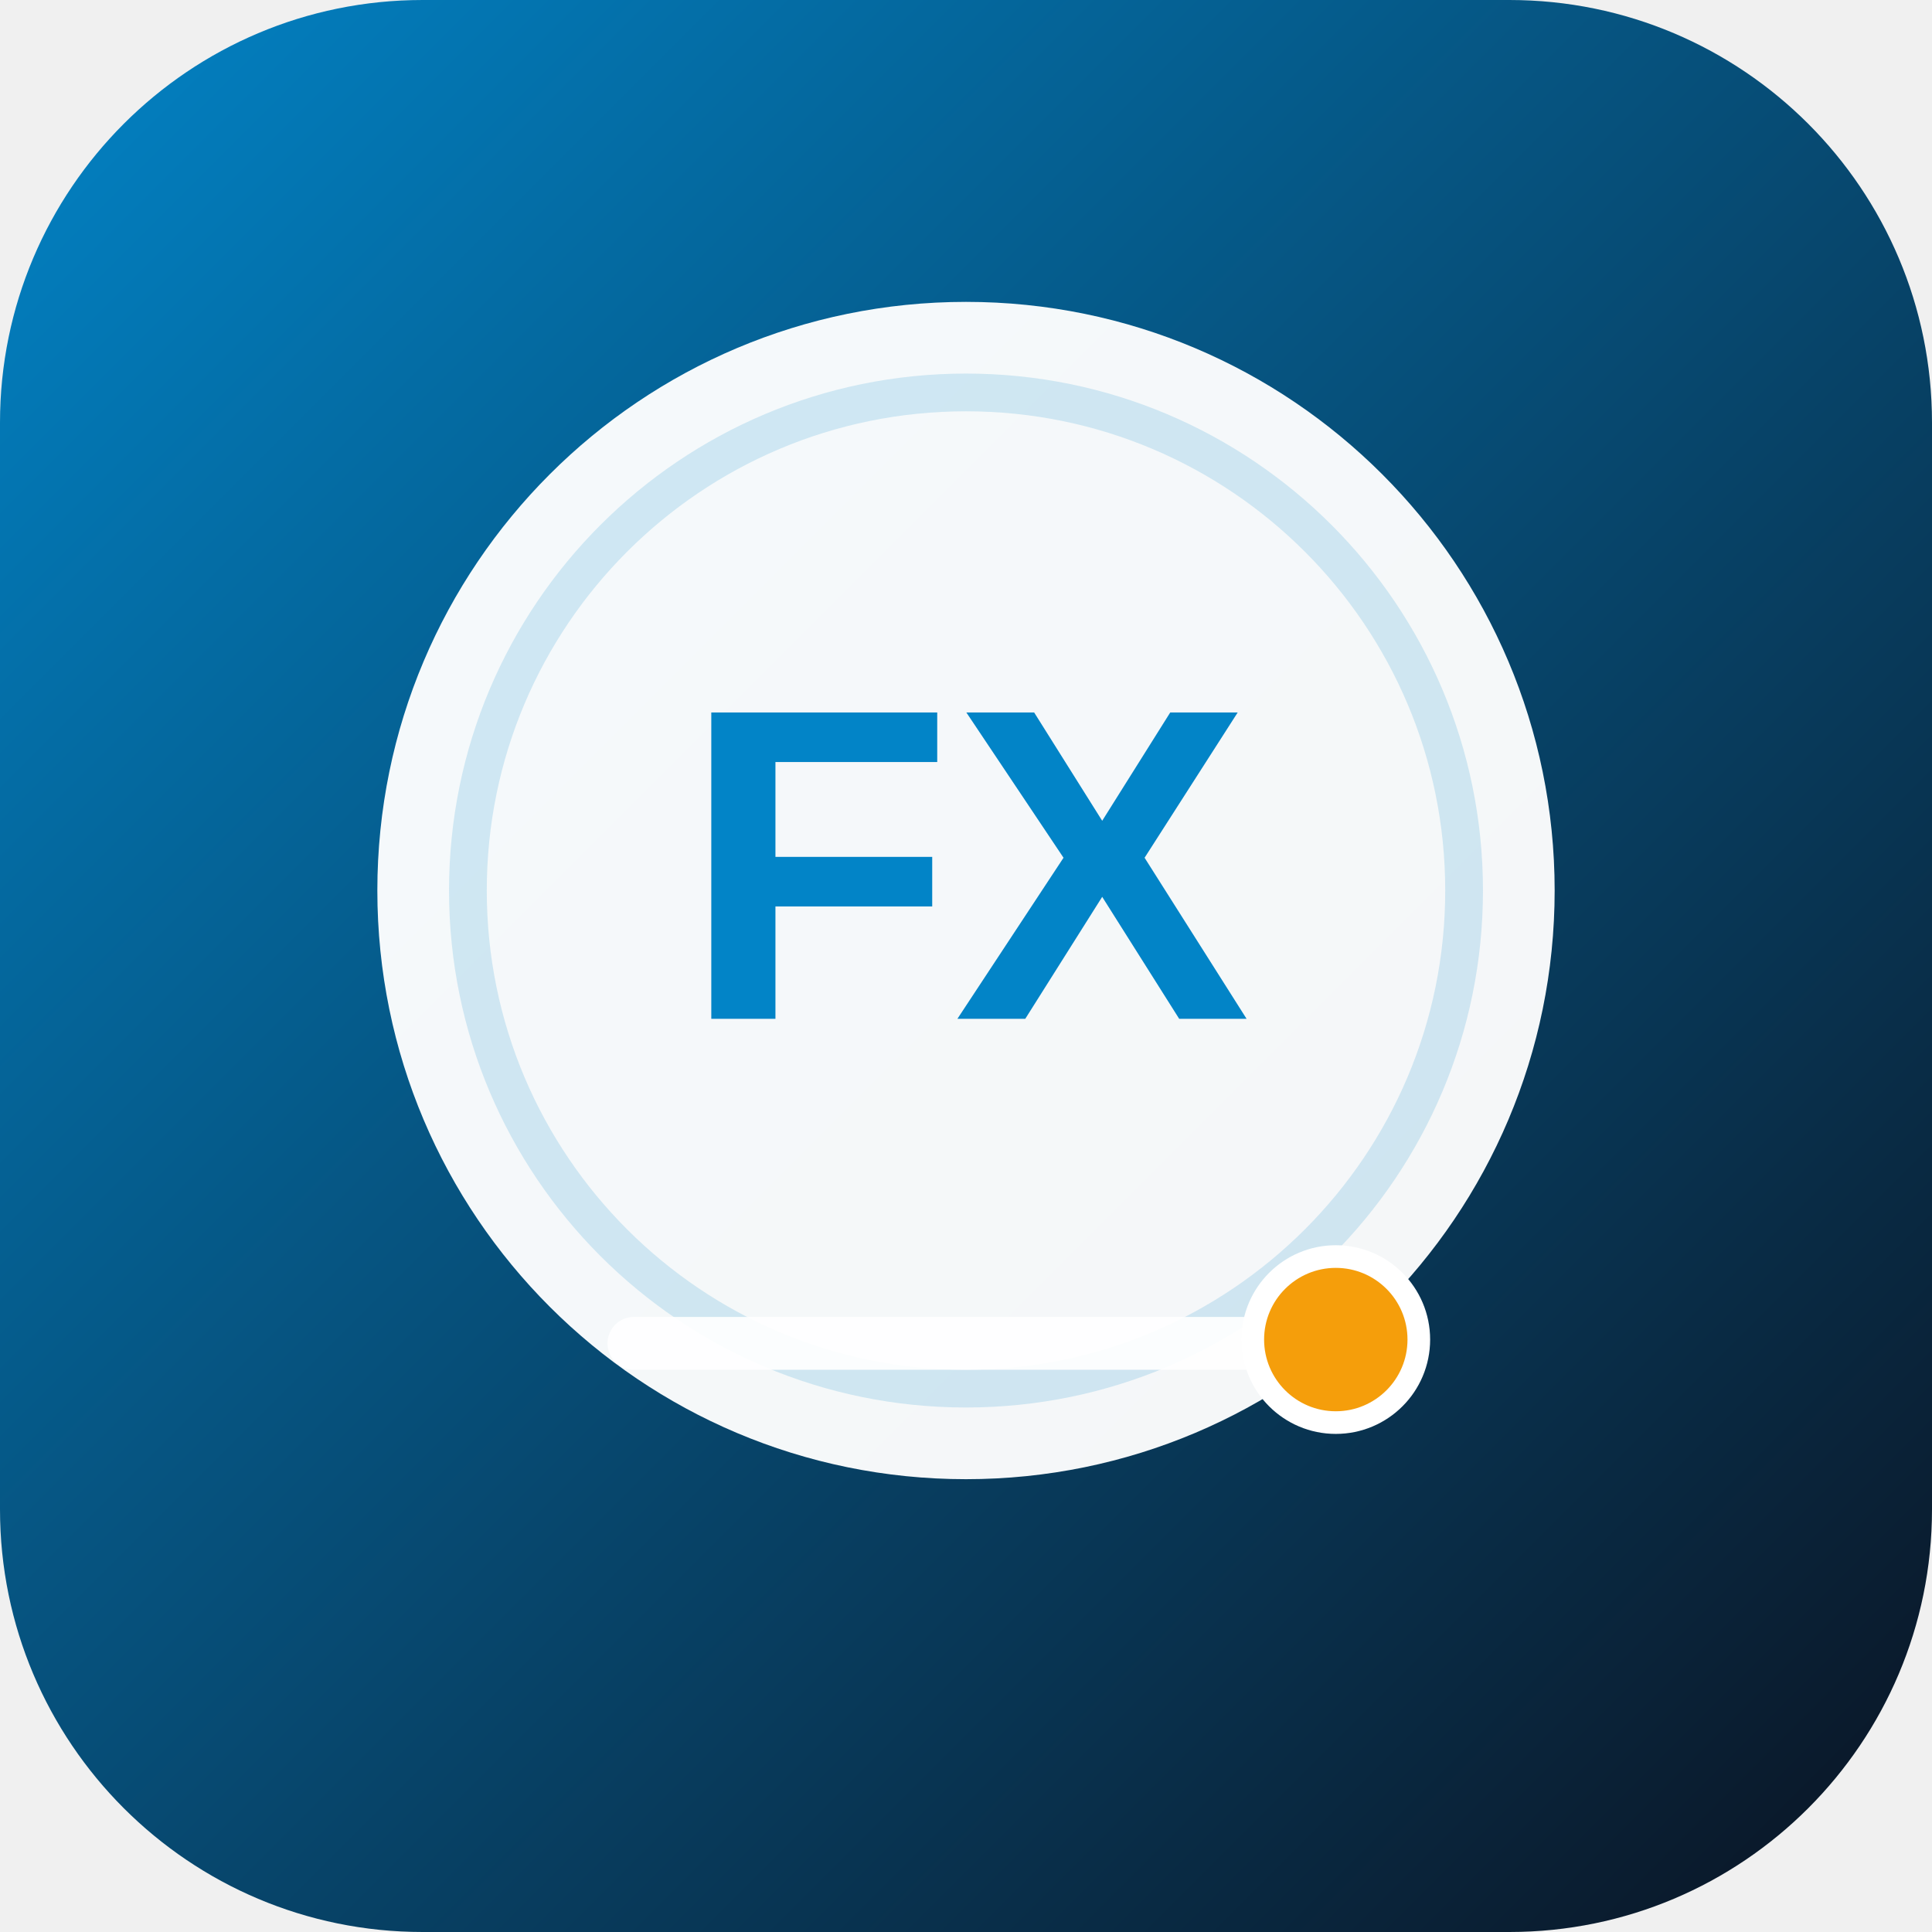
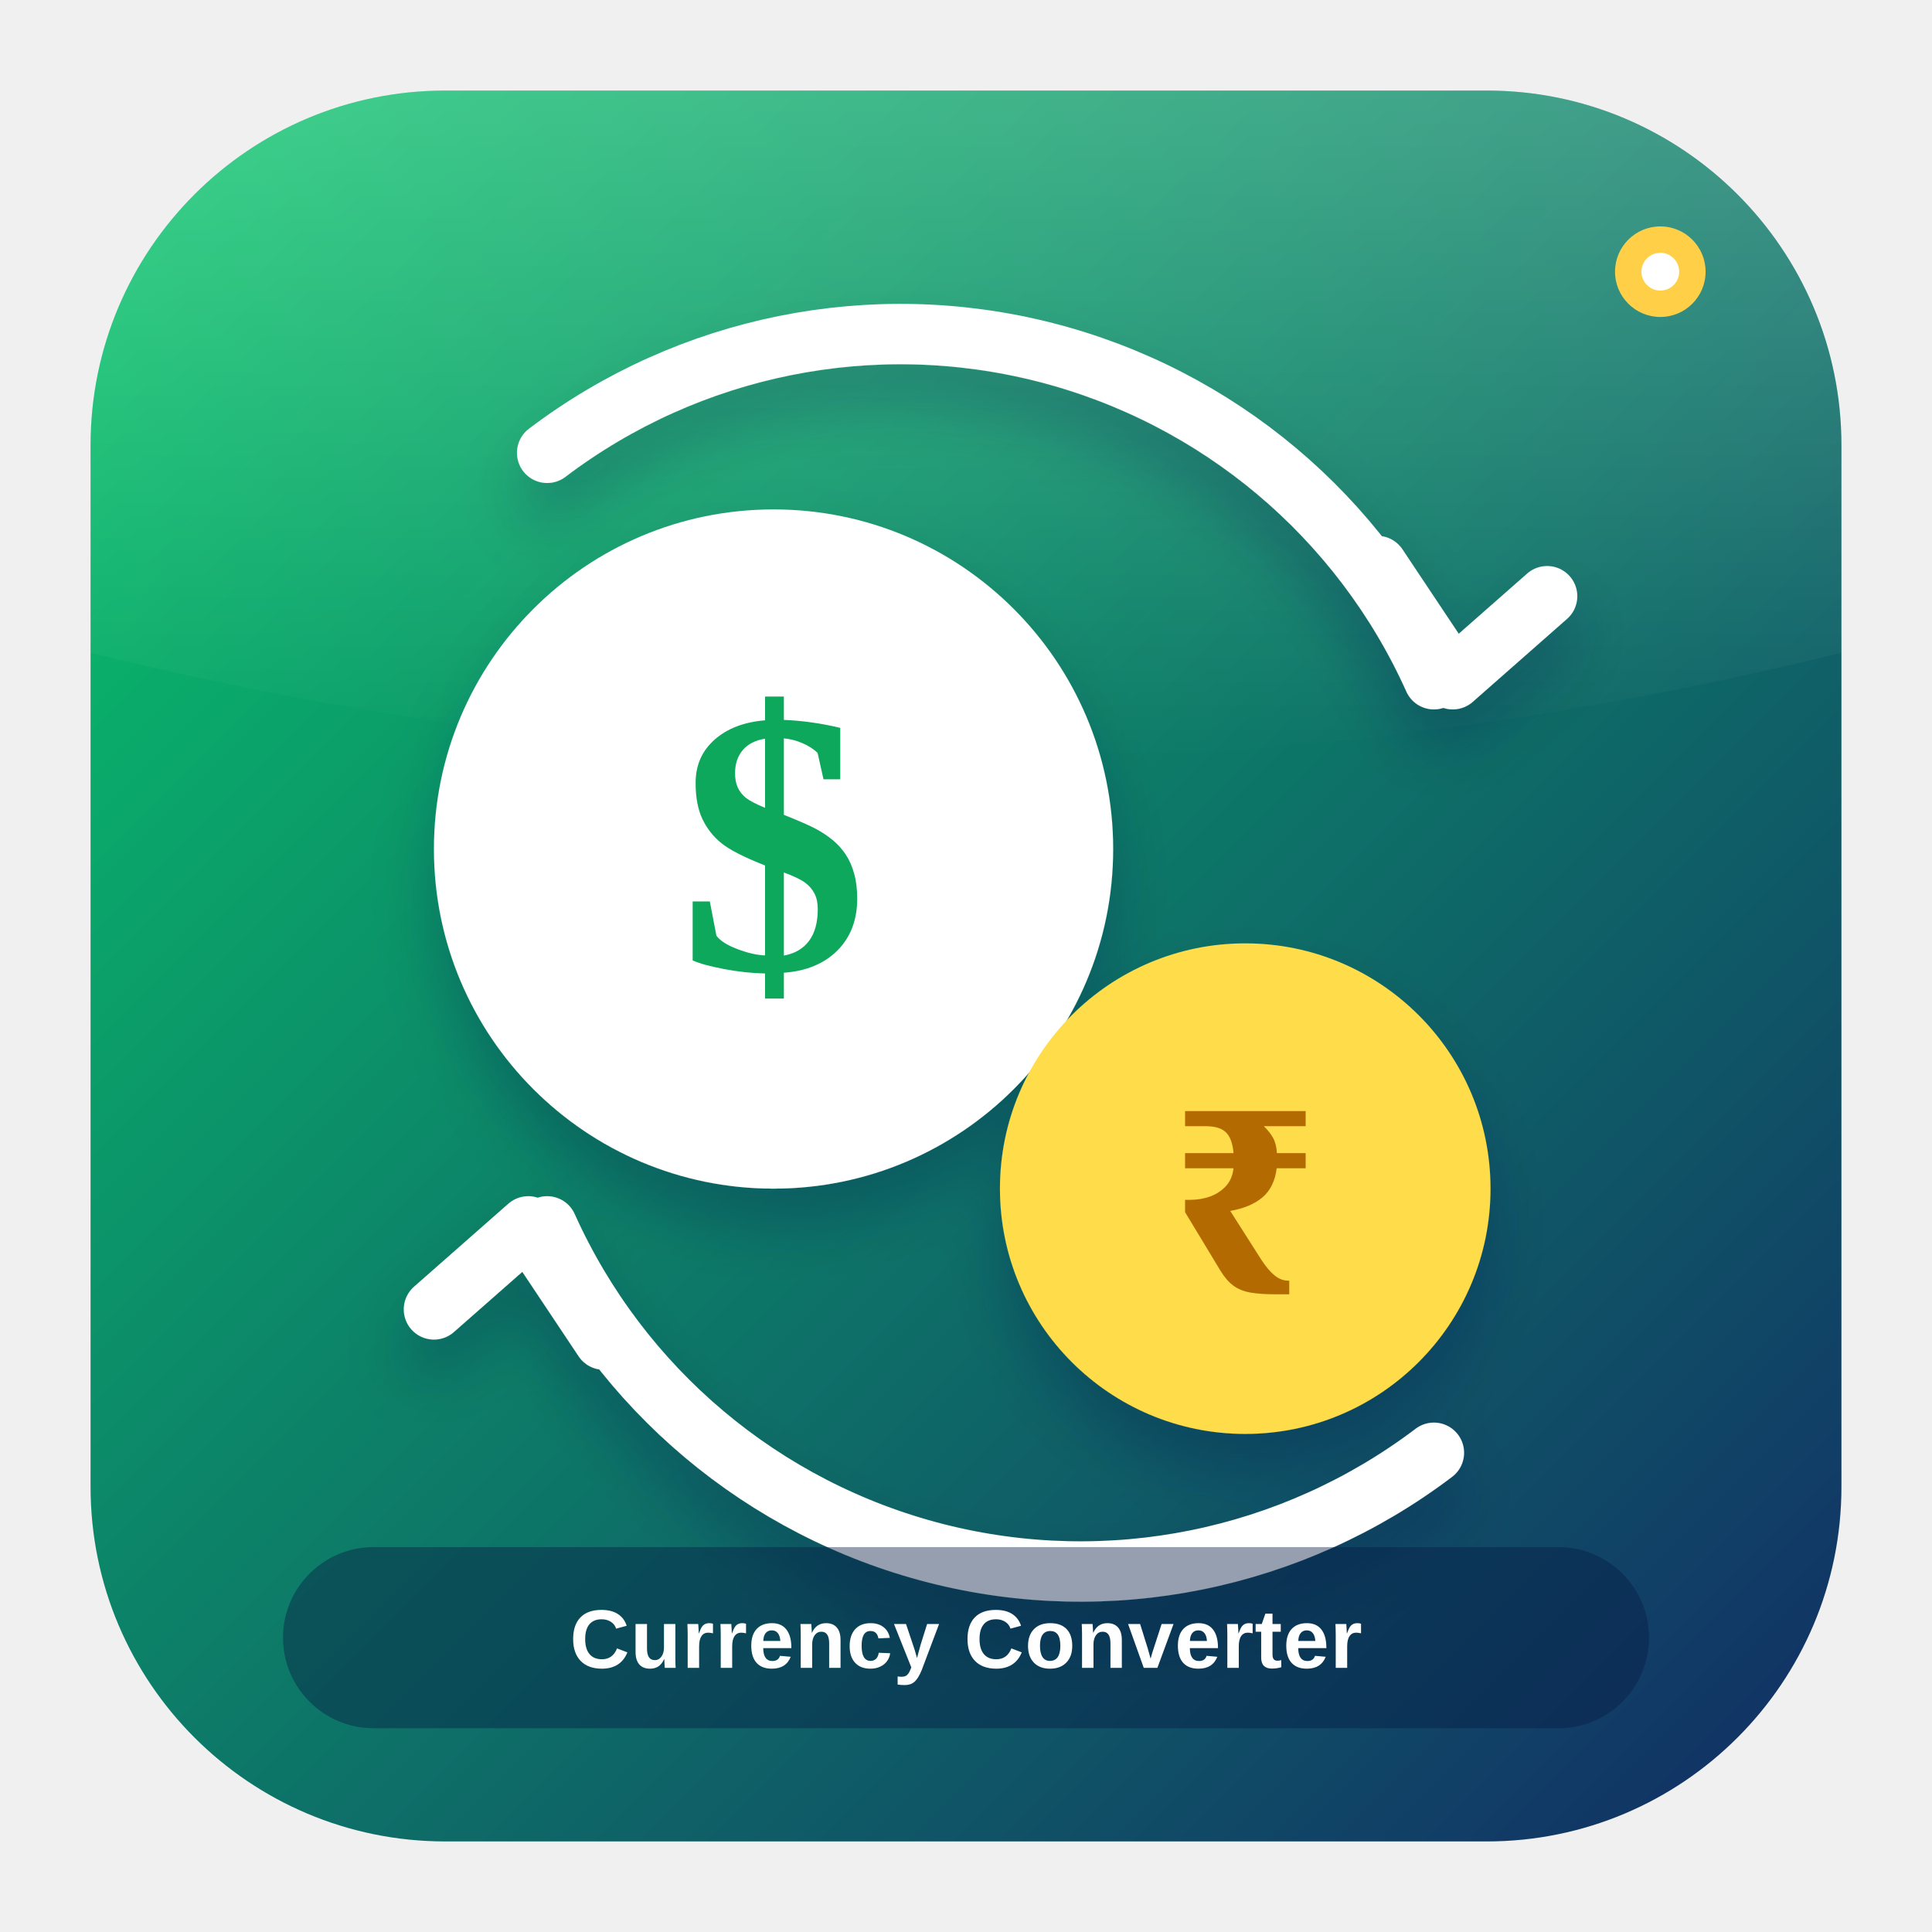
- <svg xmlns="http://www.w3.org/2000/svg" width="512" height="512" viewBox="0 0 512 512" role="img" aria-label="Currency Converter app icon">
+ <svg xmlns="http://www.w3.org/2000/svg" width="512" height="512" viewBox="0 0 512 512" role="img" aria-labelledby="title desc">
  <defs>
-     <linearGradient id="g" x1="0" y1="0" x2="1" y2="1">
-       <stop offset="0" stop-color="#0284c7" />
-       <stop offset="1" stop-color="#0b1220" />
+     <linearGradient id="bg" x1="0" y1="0" x2="1" y2="1">
+       <stop offset="0" stop-color="#08c86b" />
+       <stop offset="1" stop-color="#122c65" />
    </linearGradient>
+     <linearGradient id="shine" x1="0" y1="0" x2="0" y2="1">
+       <stop offset="0" stop-color="#fff" stop-opacity=".22" />
+       <stop offset="1" stop-color="#fff" stop-opacity="0" />
+     </linearGradient>
+     <filter id="shadow" x="-30%" y="-30%" width="160%" height="160%">
+       <feDropShadow dx="0" dy="10" stdDeviation="8" flood-color="#071b43" flood-opacity=".22" />
+     </filter>
  </defs>
-   <rect width="512" height="512" rx="112" fill="url(#g)" />
-   <circle cx="256" cy="236" r="156" fill="#ffffff" fill-opacity=".96" />
-   <circle cx="256" cy="236" r="132" fill="none" stroke="#0284c7" stroke-opacity=".16" stroke-width="10" />
-   <text x="256" y="270" text-anchor="middle" font-family="Arial, Helvetica, sans-serif" font-size="118" font-weight="800" fill="#0284c7">FX</text>
-   <path d="M168 356h176" stroke="#fff" stroke-width="14" stroke-linecap="round" opacity=".92" />
-   <circle cx="354" cy="355" r="22" fill="#f59e0b" stroke="#fff" stroke-width="6" />
+   <rect x="24" y="24" width="464" height="464" rx="94" fill="url(#bg)" />
+   <path d="M118 24h276a94 94 0 0 1 94 94v55Q256 230 24 173v-55a94 94 0 0 1 94-94z" fill="url(#shine)" />
+   <g filter="url(#shadow)">
+     <circle cx="205" cy="225" r="90" fill="#fff" />
+     <text x="205" y="257" font-size="100" font-weight="800" text-anchor="middle" fill="#10a85c">$</text>
+     <circle cx="330" cy="315" r="65" fill="#ffdc4a" />
+     <text x="330" y="343" font-size="68" font-weight="800" text-anchor="middle" fill="#b36b00">₹</text>
+     <path d="M145 120a155 155 0 0 1 235 60M365 150l20 30 25-22M380 385a155 155 0 0 1-235-60M160 355l-20-30-25 22" fill="none" stroke="#fff" stroke-width="16" stroke-linecap="round" stroke-linejoin="round" />
+   </g>
+   <rect x="75" y="410" width="362" height="48" rx="24" fill="#071b43" fill-opacity=".42" />
+   <text x="256" y="442" font-family="Arial,Helvetica,sans-serif" font-size="22" font-weight="800" letter-spacing=".2" text-anchor="middle" fill="#fff">Currency Converter</text>
+   <circle cx="440" cy="72" r="12" fill="#ffcf48" />
+   <circle cx="440" cy="72" r="5" fill="#fff" />
</svg>
